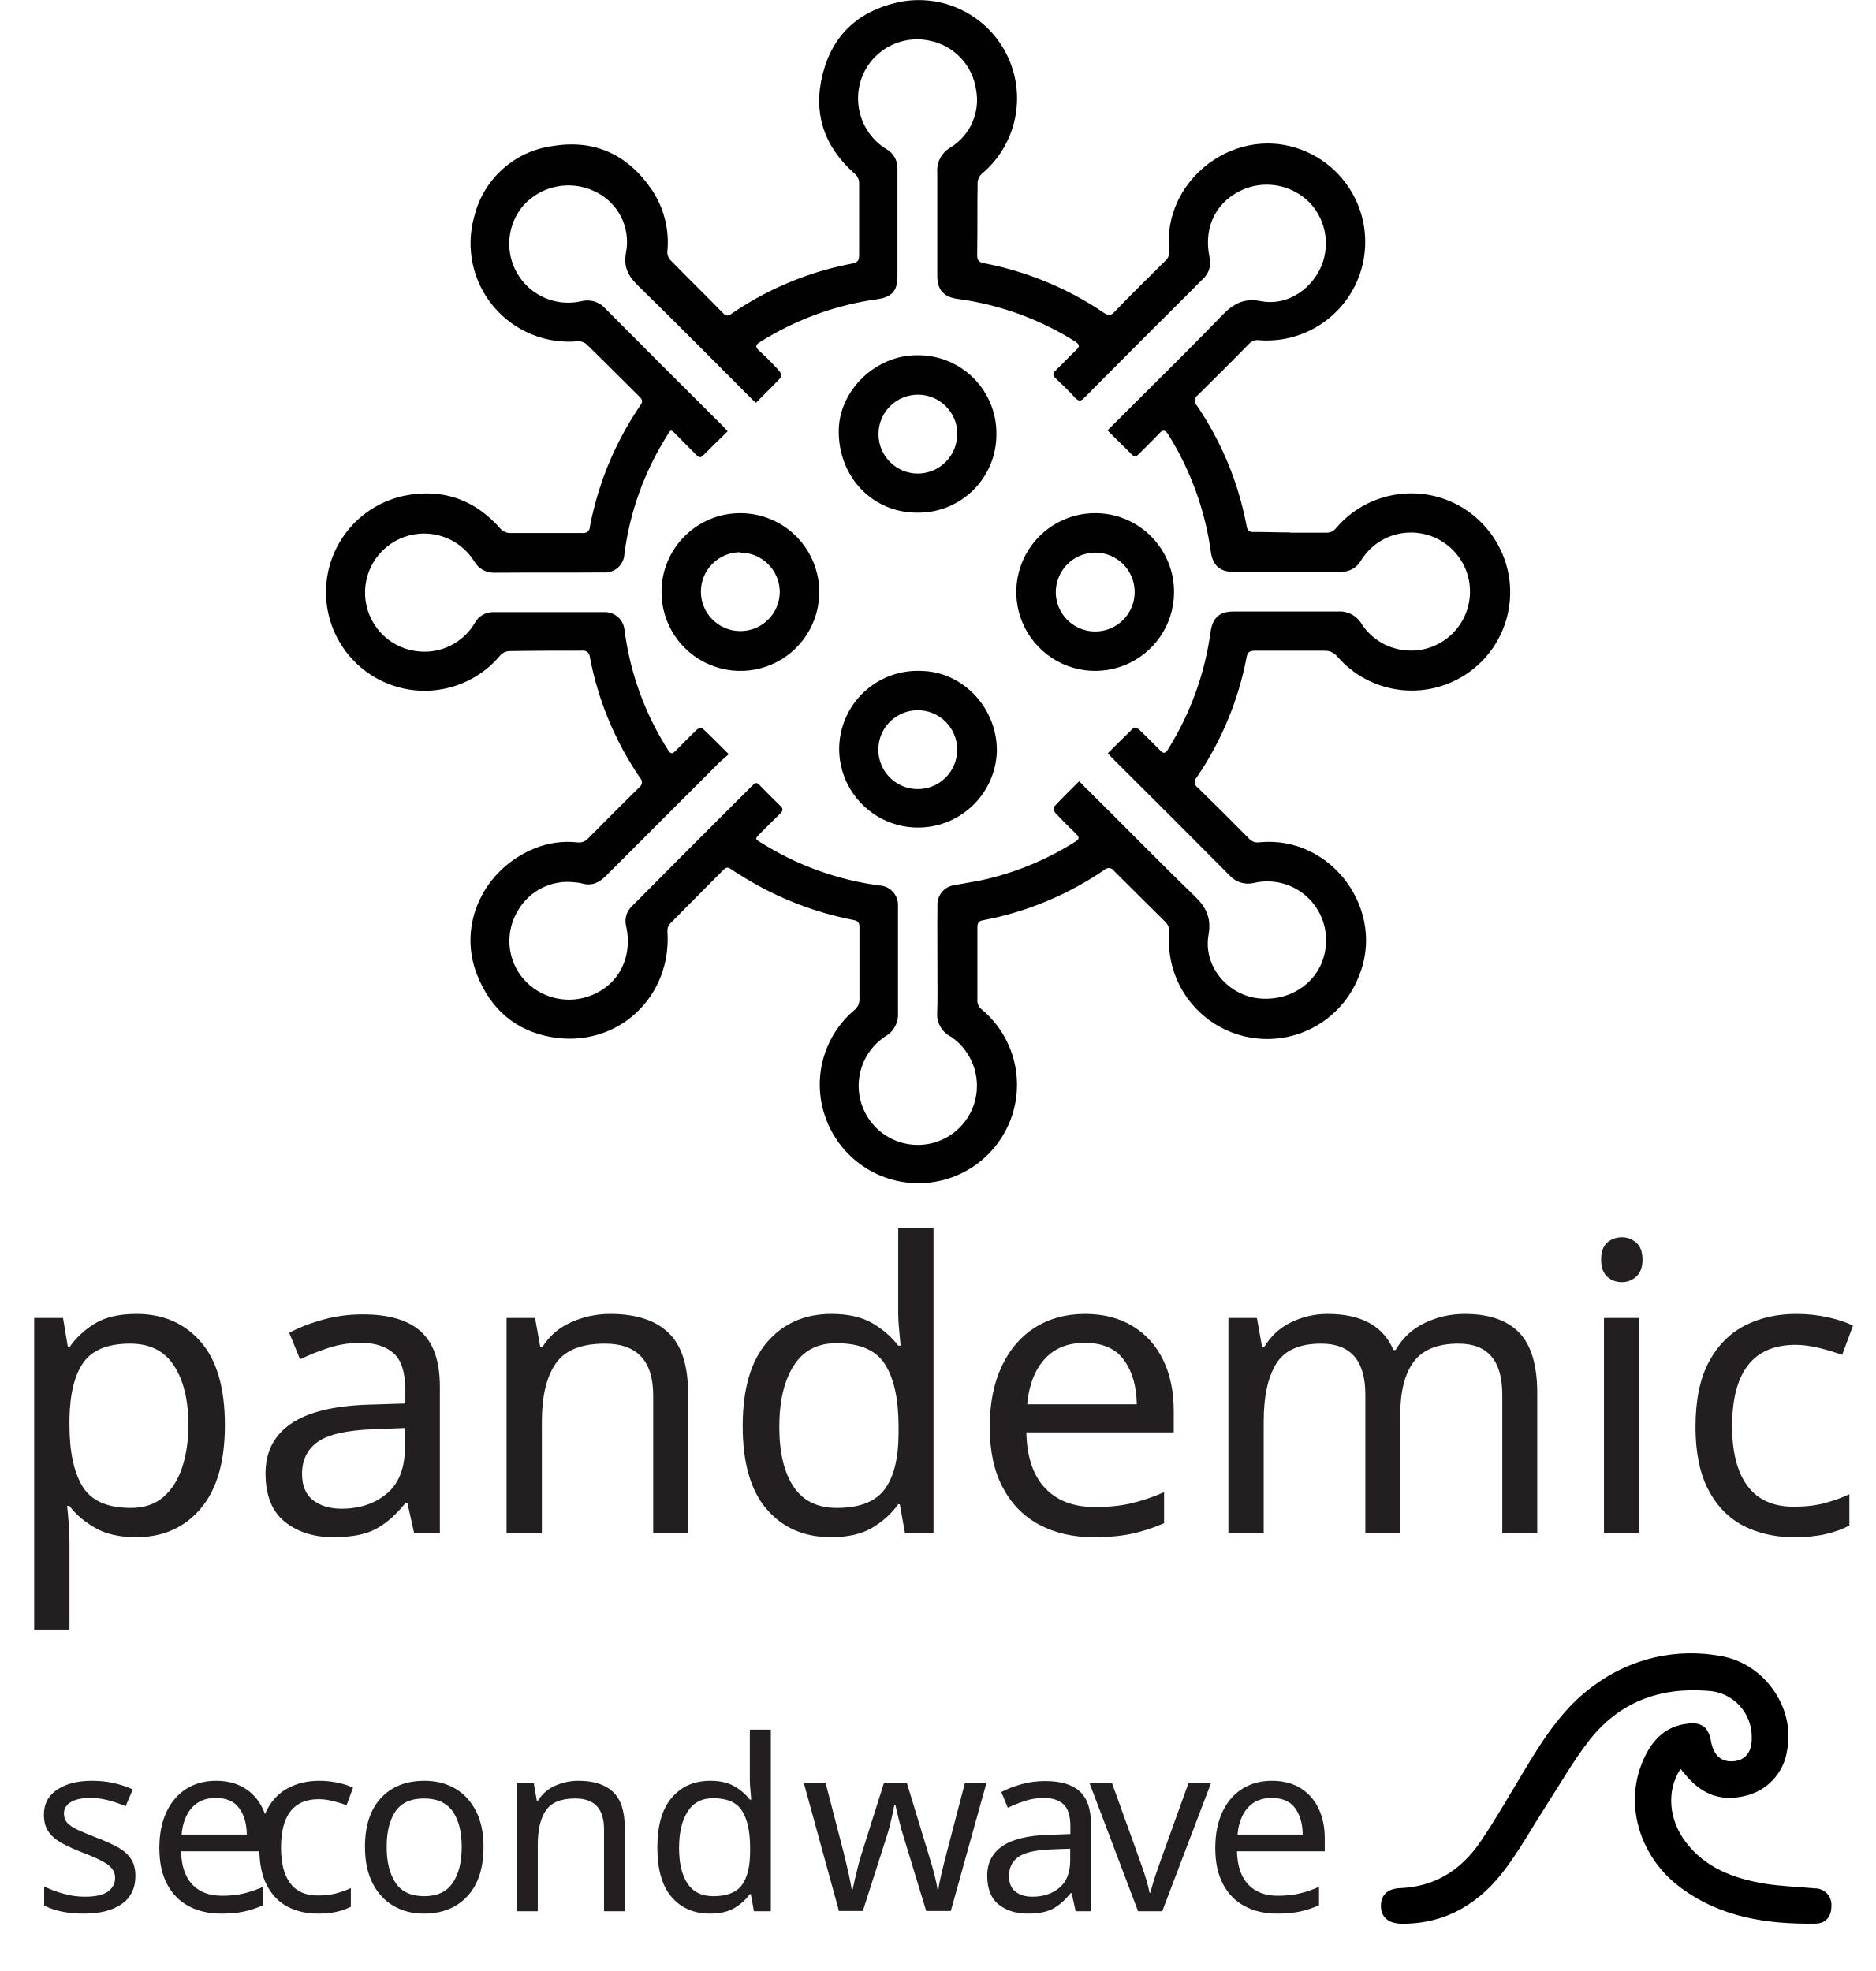
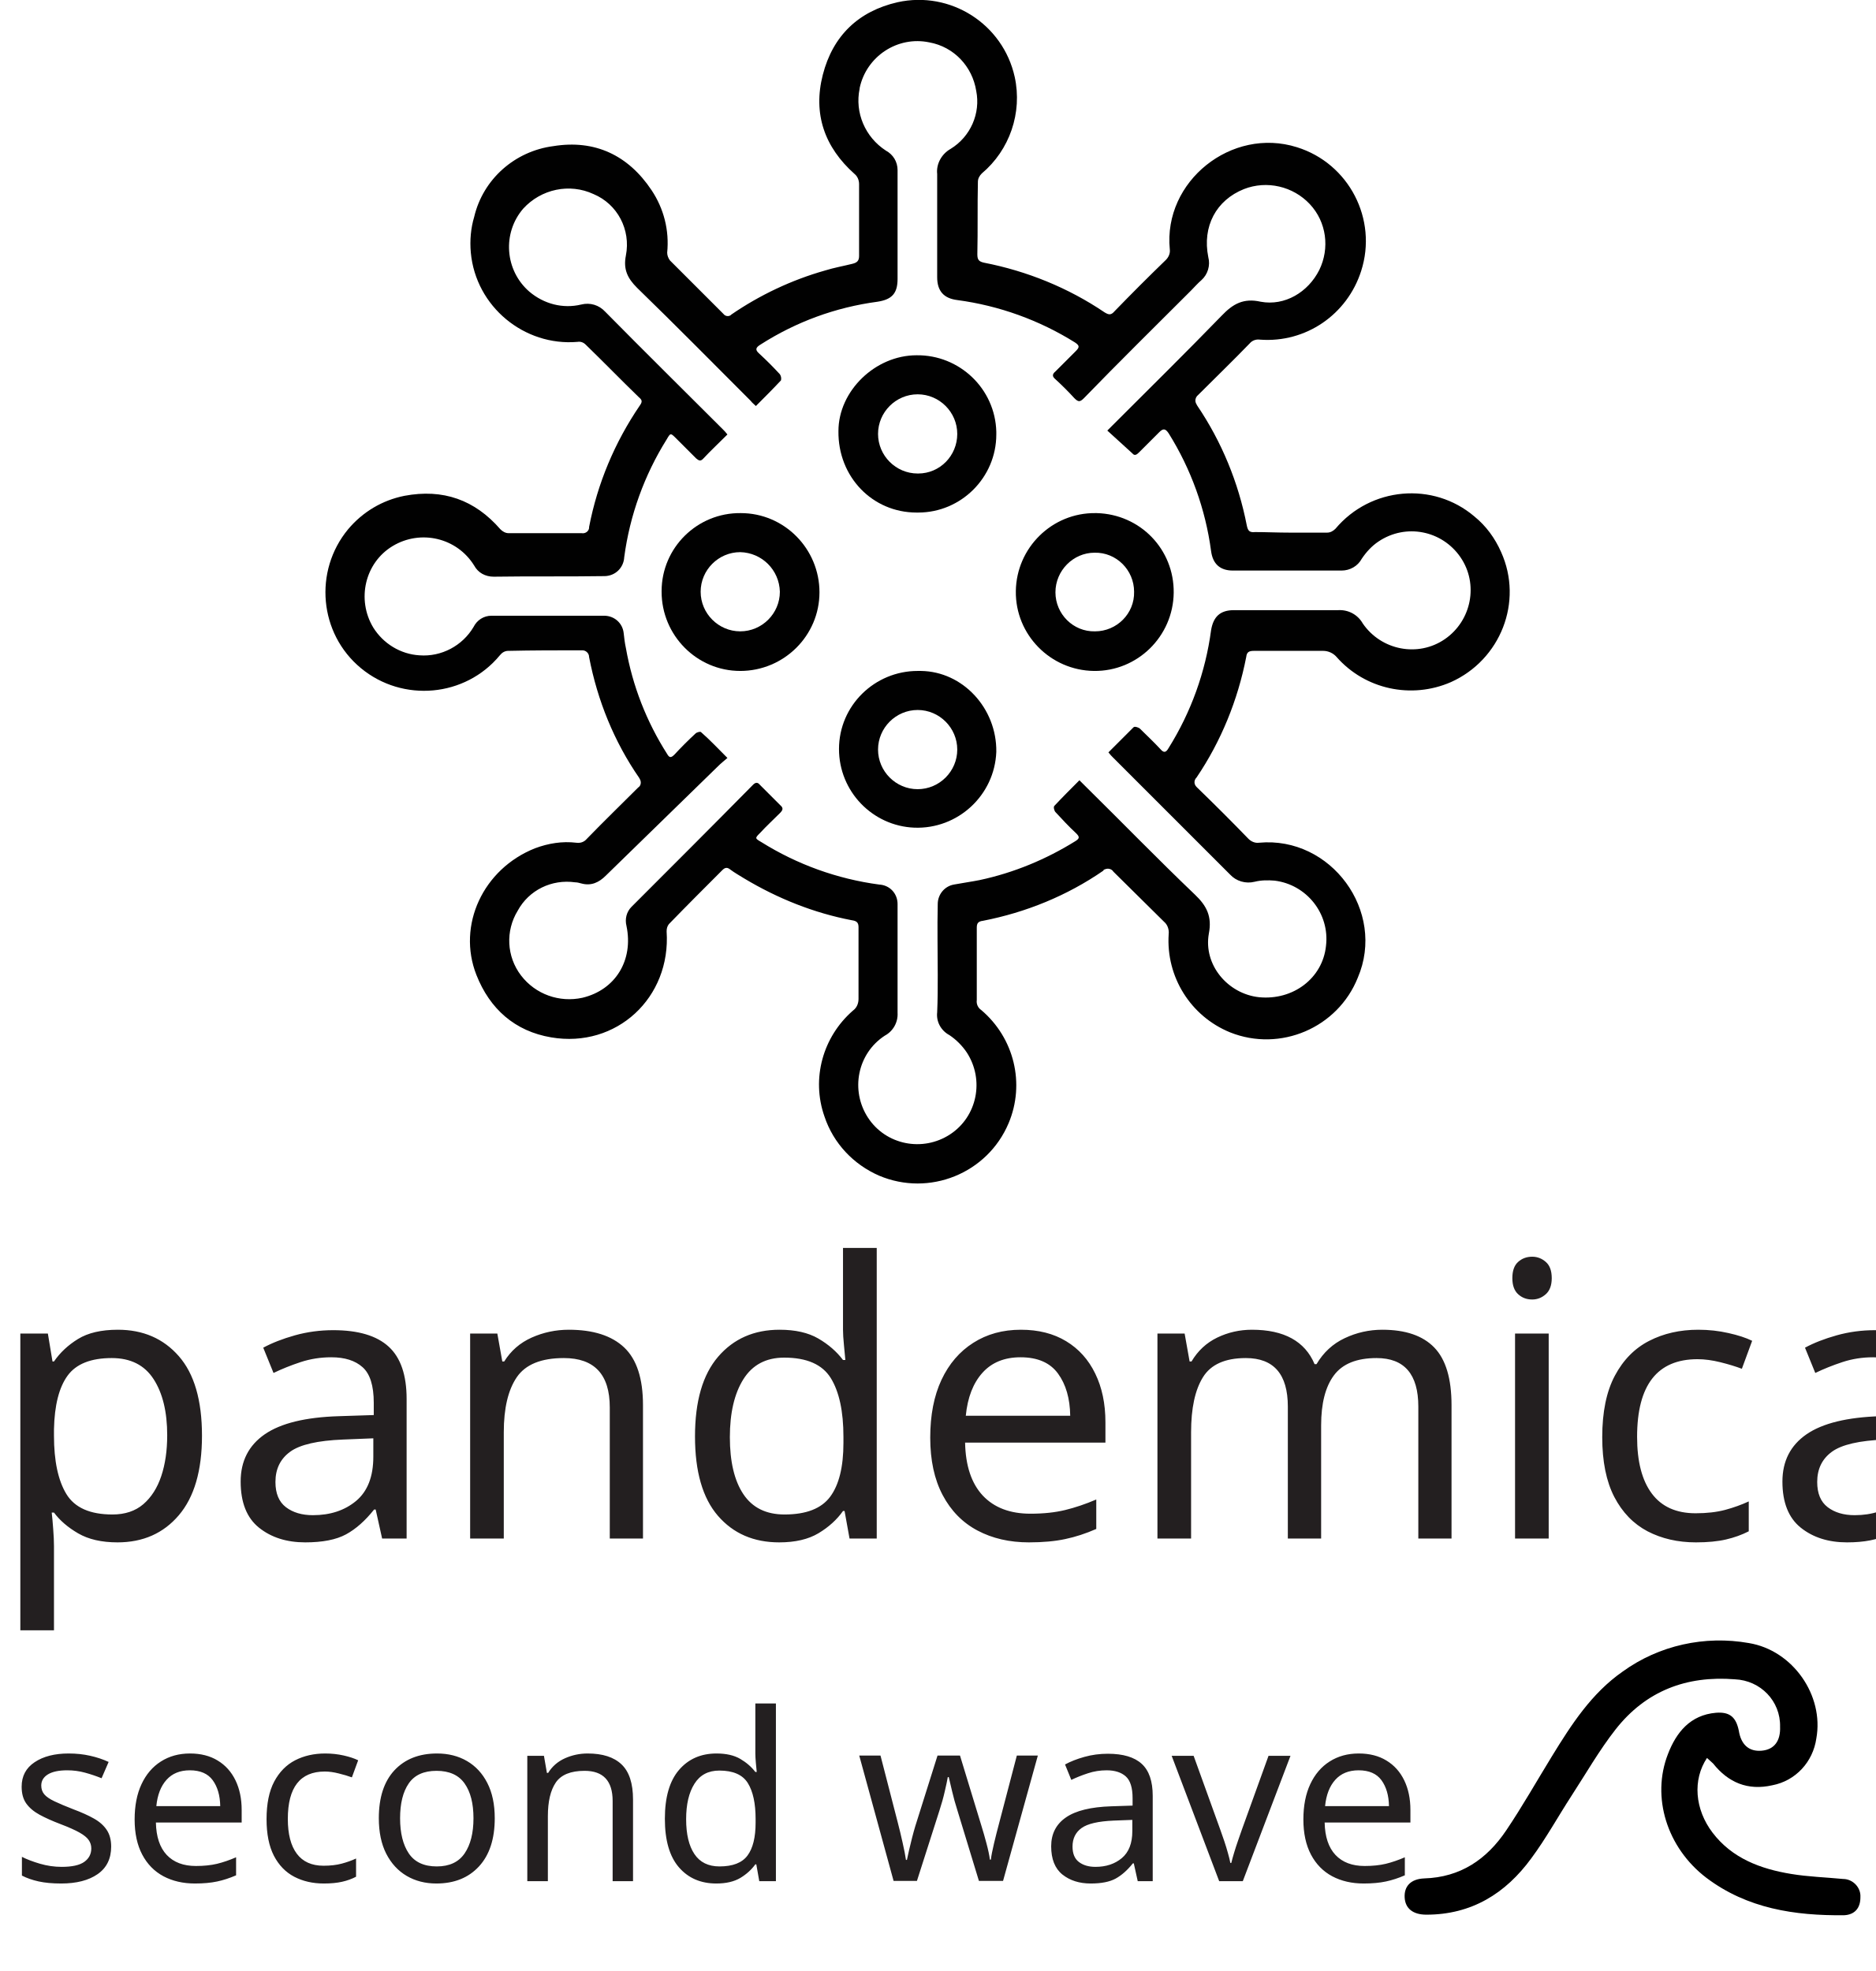
- <svg xmlns="http://www.w3.org/2000/svg" viewBox="0 0 336.16 353.36">
-   <defs>
-     <style>.cls-1{fill:#010101;}.cls-2{font-size:72px;}.cls-2,.cls-3{fill:#231f20;font-family:MyriadPro-Regular, Myriad Pro;}.cls-3{font-size:42.85px;}.cls-4{letter-spacing:-0.01em;}.cls-5{letter-spacing:0em;}.cls-6{letter-spacing:-0.01em;}.cls-7{letter-spacing:-0.01em;}.cls-8{letter-spacing:0em;}</style>
-   </defs>
-   <g id="Layer_2" data-name="Layer 2">
-     <g id="Layer_1-2" data-name="Layer 1">
-       <g id="Layer_2-2" data-name="Layer 2">
-         <g id="Layer_1-2-2" data-name="Layer 1-2">
-           <path class="cls-1" d="M231.22,95.5c2.25,0,4.45,0,6.69,0a2.09,2.09,0,0,0,1.5-.74,17.7,17.7,0,0,1,24.94-2.16,18.06,18.06,0,0,1,4.82,6.4,17.64,17.64,0,0,1-29.43,18.74,2.89,2.89,0,0,0-2.41-1.08c-4.16,0-8.31,0-12.43,0-.87,0-1.29.25-1.45,1.13a57.32,57.32,0,0,1-8.94,21.57,1.2,1.2,0,0,0,.21,1.87q4.6,4.49,9.14,9.1a2.06,2.06,0,0,0,1.92.67c12.92-1.25,22.82,12.3,17.7,24.23a17.62,17.62,0,0,1-33.92-7.85,2.45,2.45,0,0,0-.79-2.21c-3-3-6.07-6-9.06-9a1.14,1.14,0,0,0-1.79-.2,57.54,57.54,0,0,1-21.65,9c-.75.12-1.08.41-1.08,1.24,0,4.33,0,8.69,0,13A2,2,0,0,0,176,181a17.59,17.59,0,0,1,4.9,20.33,17.67,17.67,0,0,1-33-1.17,17.48,17.48,0,0,1,5.15-19,2.49,2.49,0,0,0,1-2.12c0-4.28,0-8.61,0-12.89,0-.95-.5-1.12-1.21-1.24a58.67,58.67,0,0,1-19.28-7.49c-.83-.5-1.67-1-2.5-1.58-.54-.37-.87-.41-1.37.09-3.2,3.24-6.44,6.44-9.64,9.72a1.88,1.88,0,0,0-.42,1.29c.83,11.85-9,21-20.74,19-6.49-1.12-11-5.07-13.39-11.22-3.53-8.94,1.17-19,10.52-22.7a15.74,15.74,0,0,1,7.44-1,2.17,2.17,0,0,0,1.91-.66q4.56-4.62,9.19-9.19a1.1,1.1,0,0,0,.17-1.7,57.33,57.33,0,0,1-9-21.66,1.21,1.21,0,0,0-1.42-1.16c-4.36,0-8.72,0-13.13.08a2.26,2.26,0,0,0-1.5.75A17.67,17.67,0,1,1,72.6,88.85c6.86-1.33,12.55.74,17.16,6a2.4,2.4,0,0,0,1.5.71c4.37,0,8.73,0,13.14,0a1.13,1.13,0,0,0,1.33-1.12,57.73,57.73,0,0,1,9.06-21.79c.46-.66.37-1-.17-1.53-3.16-3.12-6.27-6.28-9.48-9.4a2.21,2.21,0,0,0-1.49-.54A17.64,17.64,0,0,1,85,38.84,16.76,16.76,0,0,1,99.2,26.16c7.44-1.2,13.39,1.62,17.63,7.86a16.92,16.92,0,0,1,2.78,11.18,2.07,2.07,0,0,0,.5,1.37c3.16,3.24,6.4,6.4,9.56,9.64a.91.91,0,0,0,1.37.09,57.3,57.3,0,0,1,16.8-7.9c1.62-.46,3.28-.83,4.94-1.16.83-.17,1.21-.46,1.21-1.42,0-4.28,0-8.6,0-12.88a2.19,2.19,0,0,0-.83-1.83c-5.45-4.82-7.48-10.81-5.7-17.84S153.9,2,160.89.43a17.62,17.62,0,0,1,15.05,30.76,2.31,2.31,0,0,0-.71,1.5c-.08,4.32,0,8.68-.08,13,0,.95.29,1.33,1.2,1.49a57.76,57.76,0,0,1,21.57,8.94c.75.5,1.17.5,1.79-.16,3-3.12,6.11-6.16,9.19-9.23a2.09,2.09,0,0,0,.66-1.92c-1.16-12.17,11.1-22,22.78-18.29A17.67,17.67,0,0,1,225.78,61a2.09,2.09,0,0,0-1.92.66c-3,3.08-6.11,6.15-9.18,9.19a1.2,1.2,0,0,0-.17,1.83,57,57,0,0,1,8.9,21.45c.16,1,.49,1.33,1.53,1.24,2,0,4.16.09,6.28.09ZM198.51,77.16c.41-.41.66-.7,1-1,6.53-6.53,13.14-13,19.54-19.62,2-2.08,3.91-3.16,7-2.54,4.33.83,8.53-1.74,10.52-5.69a10.65,10.65,0,0,0-1.66-11.81,10.8,10.8,0,0,0-11.77-2.66c-5,2-7.48,6.69-6.36,12.18a4,4,0,0,1-1.24,4.07c-.67.63-1.29,1.29-1.91,1.92q-9.67,9.6-19.25,19.28c-.67.67-1,.71-1.7,0-1.09-1.2-2.25-2.32-3.45-3.45-.59-.54-.55-.91,0-1.45,1.24-1.17,2.36-2.41,3.61-3.58.71-.66.75-1-.12-1.58a52.55,52.55,0,0,0-21.08-7.64C169.2,53.26,168,52,168,49.48c0-6.19,0-12.39,0-18.54a4.71,4.71,0,0,1,2.36-4.49A10,10,0,0,0,174.94,16a10.47,10.47,0,0,0-8.4-8.73A10.59,10.59,0,0,0,154,15.56a10.7,10.7,0,0,0,4.74,11.1,3.87,3.87,0,0,1,2.12,3.45c0,6.48,0,13,0,19.45,0,2.58-1,3.7-3.58,4.08a53,53,0,0,0-21,7.65c-.83.49-1,.87-.21,1.58a49.14,49.14,0,0,1,3.66,3.7,1.39,1.39,0,0,1,.25,1.08c-1.41,1.53-2.95,3-4.49,4.57-.37-.38-.67-.58-.92-.87-6.77-6.78-13.5-13.6-20.36-20.29-1.71-1.7-2.46-3.33-2-5.78a10,10,0,0,0-5.78-11.05A10.87,10.87,0,0,0,93.84,36.8,10.57,10.57,0,0,0,104.23,54a4.27,4.27,0,0,1,4.28,1.33q10.55,10.61,21.12,21.12c.25.25.46.54.79.87-1.54,1.5-3,2.95-4.41,4.36-.5.5-.83.25-1.2-.12-1.21-1.21-2.41-2.41-3.58-3.62-1-1-1-1-1.7.21a52.56,52.56,0,0,0-7.61,21.12,3.47,3.47,0,0,1-3.78,3.36c-6.53.05-13,0-19.58.05a4,4,0,0,1-3.53-2,10.59,10.59,0,1,0-9.69,16.13,10.44,10.44,0,0,0,9.73-5.07,3.73,3.73,0,0,1,3.2-2h20.16a3.51,3.51,0,0,1,3.49,3.08c.12.87.25,1.78.42,2.7a52.31,52.31,0,0,0,7.44,19c.45.7.74.66,1.29.12,1.24-1.29,2.53-2.58,3.82-3.82.21-.21.87-.38,1-.25,1.58,1.45,3.07,3,4.74,4.65-.67.59-1.21,1-1.67,1.46L108.64,157c-1.25,1.24-2.58,1.91-4.37,1.37a4.82,4.82,0,0,0-1.12-.17,10.27,10.27,0,0,0-10.35,5.11,10.45,10.45,0,0,0,.58,11.64,10.8,10.8,0,0,0,11,4c5.91-1.41,9.19-6.73,7.86-12.88a3.64,3.64,0,0,1,.87-3.45q10.92-11,21.83-21.87c.45-.45.75-.5,1.2,0q1.88,1.93,3.74,3.74c.59.54.42.92-.08,1.42-1.2,1.16-2.37,2.32-3.53,3.49-1,1-1,1,.25,1.74a53,53,0,0,0,21.11,7.61,3.5,3.5,0,0,1,3.33,3.49c0,6.49,0,13,0,19.46a4.47,4.47,0,0,1-2.29,4.11,10.6,10.6,0,1,0,14.68,3,10,10,0,0,0-3.12-3.08,4.4,4.4,0,0,1-2.25-4.11c.09-2.25.05-4.45.05-6.7,0-4.24-.05-8.44,0-12.68a3.49,3.49,0,0,1,2.91-3.53c1.57-.29,3.11-.54,4.65-.83a52.27,52.27,0,0,0,17.17-7c.75-.46.71-.79.12-1.38-1.29-1.24-2.53-2.49-3.74-3.78-.21-.25-.37-.91-.21-1.08,1.42-1.54,2.91-3,4.49-4.57.42.41.71.66,1,1,6.57,6.48,13,13.09,19.66,19.53,2.08,2,3.08,3.91,2.54,7-1,5.57,3.41,10.8,9,11.39,6.15.62,11.39-3.41,12-9.23a10.53,10.53,0,0,0-12.85-11.47,4.42,4.42,0,0,1-4.36-1.33q-10.47-10.54-21-21c-.25-.25-.5-.54-.84-.91,1.54-1.54,3-3,4.54-4.49.16-.17.83,0,1.08.25,1.24,1.2,2.49,2.41,3.7,3.66.62.7,1,.66,1.49-.17A53.33,53.33,0,0,0,217,113.2c.38-2.45,1.58-3.57,4.08-3.57,6.23,0,12.43,0,18.66,0a4.6,4.6,0,0,1,4.41,2.37A10.58,10.58,0,1,0,247,97.28a10.89,10.89,0,0,0-3,3.12,4,4,0,0,1-3.57,2.12H221c-2.32,0-3.61-1.16-3.95-3.49a53.61,53.61,0,0,0-7.64-21.12c-.59-.91-1-.91-1.67-.16-1.16,1.24-2.41,2.41-3.57,3.61-.38.38-.75.67-1.25.17Z" />
-           <path class="cls-1" d="M132.79,92A14.14,14.14,0,1,1,118.57,106v0A14.12,14.12,0,0,1,132.79,92ZM132.7,99a7.07,7.07,0,1,0,7.07,7.07v0a7.1,7.1,0,0,0-7.07-7Z" />
-           <path class="cls-1" d="M210.44,106.26A14.14,14.14,0,1,1,196.64,92,14.14,14.14,0,0,1,210.44,106.26Zm-21.2-.08a7.07,7.07,0,1,0,7-7.11h0a7.11,7.11,0,0,0-7,7.11Z" />
-           <path class="cls-1" d="M150.41,134.28a14.07,14.07,0,0,1,14.76-14c7.48.13,13.63,6.74,13.51,14.47a14.14,14.14,0,0,1-28.27-.46Zm21.16.12a7.07,7.07,0,1,0-7.07,7.07h0a7.06,7.06,0,0,0,7.07-7.07Z" />
-           <path class="cls-1" d="M178.6,77.91a14,14,0,0,1-14.26,14c-7.94,0-14.05-6.4-14-14.63,0-7.23,6.61-13.63,14-13.59A14,14,0,0,1,178.6,77.91Zm-7-.08a7.07,7.07,0,1,0-7.07,7.07h.05A7.08,7.08,0,0,0,171.57,77.83Z" />
+ <svg xmlns="http://www.w3.org/2000/svg" version="1.1" id="Layer_1" x="0px" y="0px" viewBox="0 0 336.2 353.4" style="enable-background:new 0 0 336.2 353.4;" xml:space="preserve">
+   <style type="text/css">
+ 	.st0{fill:#010101;}
+ 	.st1{fill:#231F20;}
+ 	.st2{font-family:'Avenir-Book';}
+ 	.st3{font-size:68.563px;}
+ 	.st4{font-size:41.928px;}
+ </style>
+   <g id="Layer_2_1_">
+     <g id="Layer_1-2">
+       <g id="Layer_2-2">
+         <g id="Layer_1-2-2">
+           <path class="st0" d="M231.2,95.5c2.2,0,4.4,0,6.7,0c0.6,0,1.1-0.3,1.5-0.7c6.3-7.5,17.5-8.5,24.9-2.2c0,0,0,0,0,0      c2.1,1.7,3.7,3.9,4.8,6.4c4,8.9-0.1,19.3-9,23.3c-7.1,3.1-15.4,1.3-20.5-4.5c-0.6-0.7-1.5-1.1-2.4-1.1c-4.2,0-8.3,0-12.4,0      c-0.9,0-1.3,0.2-1.4,1.1c-1.5,7.7-4.5,15.1-8.9,21.6c-0.5,0.5-0.5,1.2,0,1.7c0.1,0.1,0.1,0.1,0.2,0.2c3.1,3,6.1,6,9.1,9.1      c0.5,0.5,1.2,0.8,1.9,0.7c12.9-1.2,22.8,12.3,17.7,24.2c-3.6,9-13.9,13.4-22.9,9.8c-7.1-2.9-11.5-10-11-17.6      c0.1-0.8-0.2-1.7-0.8-2.2c-3-3-6.1-6-9.1-9c-0.3-0.5-1-0.7-1.6-0.4c-0.1,0-0.2,0.1-0.2,0.2c-6.5,4.5-13.9,7.5-21.6,9      c-0.8,0.1-1.1,0.4-1.1,1.2c0,4.3,0,8.7,0,13c-0.1,0.7,0.2,1.4,0.8,1.8c5.9,5,7.9,13.2,4.9,20.3c-3.8,9-14.2,13.2-23.2,9.4      c-4.6-2-8.2-5.8-9.8-10.6c-2.4-6.8-0.3-14.3,5.1-19c0.7-0.5,1-1.3,1-2.1c0-4.3,0-8.6,0-12.9c0-0.9-0.5-1.1-1.2-1.2      c-6.8-1.3-13.3-3.9-19.3-7.5c-0.8-0.5-1.7-1-2.5-1.6c-0.5-0.4-0.9-0.4-1.4,0.1c-3.2,3.2-6.4,6.4-9.6,9.7      c-0.3,0.4-0.4,0.8-0.4,1.3c0.8,11.9-9,21-20.7,19c-6.5-1.1-11-5.1-13.4-11.2c-3.5-8.9,1.2-19,10.5-22.7c2.4-0.9,4.9-1.3,7.4-1      c0.7,0.1,1.4-0.1,1.9-0.7c3-3.1,6.1-6.1,9.2-9.2c0.5-0.3,0.6-1,0.3-1.5c0-0.1-0.1-0.1-0.1-0.2c-4.5-6.5-7.5-13.9-9-21.7      c0-0.7-0.6-1.2-1.2-1.2c-0.1,0-0.1,0-0.2,0c-4.4,0-8.7,0-13.1,0.1c-0.6,0-1.1,0.3-1.5,0.8c-6.2,7.5-17.4,8.5-24.9,2.3      c-7.5-6.2-8.5-17.4-2.3-24.9c2.6-3.1,6.1-5.2,10.1-6c6.9-1.3,12.6,0.7,17.2,6c0.4,0.4,0.9,0.7,1.5,0.7c4.4,0,8.7,0,13.1,0      c0.6,0.1,1.2-0.3,1.3-0.9c0-0.1,0-0.1,0-0.2c1.5-7.8,4.6-15.2,9.1-21.8c0.5-0.7,0.4-1-0.2-1.5c-3.2-3.1-6.3-6.3-9.5-9.4      c-0.4-0.4-0.9-0.6-1.5-0.5C94,62.1,85.3,55,84.4,45.3c-0.2-2.2,0-4.4,0.6-6.4c1.6-6.8,7.3-11.8,14.2-12.7      c7.4-1.2,13.4,1.6,17.6,7.9c2.2,3.3,3.2,7.2,2.8,11.2c0,0.5,0.2,1,0.5,1.4c3.2,3.2,6.4,6.4,9.6,9.6c0.3,0.4,0.9,0.5,1.3,0.2      c0,0,0.1-0.1,0.1-0.1c5.1-3.5,10.8-6.2,16.8-7.9c1.6-0.5,3.3-0.8,4.9-1.2c0.8-0.2,1.2-0.5,1.2-1.4c0-4.3,0-8.6,0-12.9      c0-0.7-0.3-1.4-0.8-1.8c-5.4-4.8-7.5-10.8-5.7-17.8S153.9,2,160.9,0.4c9.5-2.1,18.9,3.9,21,13.4c1.4,6.4-0.9,13.1-5.9,17.3      c-0.4,0.4-0.7,0.9-0.7,1.5c-0.1,4.3,0,8.7-0.1,13c0,1,0.3,1.3,1.2,1.5c7.7,1.5,15.1,4.5,21.6,8.9c0.8,0.5,1.2,0.5,1.8-0.2      c3-3.1,6.1-6.2,9.2-9.2c0.5-0.5,0.8-1.2,0.7-1.9c-1.2-12.2,11.1-22,22.8-18.3c9.3,2.9,14.5,12.9,11.5,22.2      c-2.5,7.8-9.9,12.9-18.1,12.3c-0.7-0.1-1.4,0.1-1.9,0.7c-3,3.1-6.1,6.1-9.2,9.2c-0.5,0.4-0.7,1.1-0.3,1.7c0,0.1,0.1,0.1,0.1,0.2      c4.4,6.5,7.4,13.8,8.9,21.5c0.2,1,0.5,1.3,1.5,1.2C226.9,95.4,229.1,95.5,231.2,95.5L231.2,95.5z M198.5,77.2      c0.4-0.4,0.7-0.7,1-1c6.5-6.5,13.1-13,19.5-19.6c2-2.1,3.9-3.2,7-2.5c4.3,0.8,8.5-1.7,10.5-5.7c1.9-3.9,1.3-8.6-1.7-11.8      c-3-3.2-7.7-4.3-11.8-2.7c-5,2-7.5,6.7-6.4,12.2c0.4,1.5-0.1,3.1-1.2,4.1c-0.7,0.6-1.3,1.3-1.9,1.9      c-6.4,6.4-12.9,12.8-19.2,19.3c-0.7,0.7-1,0.7-1.7,0c-1.1-1.2-2.2-2.3-3.4-3.4c-0.6-0.5-0.6-0.9,0-1.4c1.2-1.2,2.4-2.4,3.6-3.6      c0.7-0.7,0.8-1-0.1-1.6c-6.4-4-13.6-6.6-21.1-7.6c-2.4-0.3-3.6-1.6-3.6-4.1c0-6.2,0-12.4,0-18.5c-0.2-1.8,0.8-3.6,2.4-4.5      c3.6-2.2,5.4-6.4,4.6-10.4c-0.7-4.4-4-7.9-8.4-8.7c-5.7-1.2-11.3,2.5-12.5,8.2c0,0,0,0.1,0,0.1c-0.9,4.3,1,8.7,4.7,11.1      c1.3,0.7,2.1,2,2.1,3.5c0,6.5,0,13,0,19.5c0,2.6-1,3.7-3.6,4.1c-7.5,1-14.6,3.6-21,7.7c-0.8,0.5-1,0.9-0.2,1.6      c1.3,1.2,2.5,2.4,3.7,3.7c0.2,0.3,0.3,0.7,0.2,1.1c-1.4,1.5-2.9,3-4.5,4.6c-0.4-0.4-0.7-0.6-0.9-0.9      c-6.8-6.8-13.5-13.6-20.4-20.3c-1.7-1.7-2.5-3.3-2-5.8c0.9-4.6-1.5-9.2-5.8-11c-4.3-2-9.4-0.9-12.6,2.6      c-3.8,4.4-3.3,11.1,1.1,14.9c2.6,2.2,6,3.1,9.3,2.3c1.6-0.4,3.2,0.1,4.3,1.3c7,7.1,14.1,14.1,21.1,21.1c0.2,0.2,0.5,0.5,0.8,0.9      c-1.5,1.5-3,2.9-4.4,4.4c-0.5,0.5-0.8,0.2-1.2-0.1c-1.2-1.2-2.4-2.4-3.6-3.6c-1-1-1-1-1.7,0.2c-4,6.4-6.6,13.6-7.6,21.1      c-0.1,1.9-1.6,3.4-3.6,3.4c-0.1,0-0.1,0-0.2,0c-6.5,0.1-13,0-19.6,0.1c-1.5,0-2.8-0.7-3.5-2c-3.1-5-9.6-6.5-14.6-3.5      s-6.5,9.6-3.5,14.6c1.8,2.9,4.9,4.8,8.3,5c3.9,0.3,7.7-1.7,9.7-5.1c0.6-1.2,1.8-2,3.2-2h20.2c1.8,0,3.3,1.3,3.5,3.1      c0.1,0.9,0.2,1.8,0.4,2.7c1.2,6.8,3.7,13.2,7.4,19c0.4,0.7,0.7,0.7,1.3,0.1c1.2-1.3,2.5-2.6,3.8-3.8c0.2-0.2,0.9-0.4,1-0.2      c1.6,1.4,3.1,3,4.7,4.6c-0.7,0.6-1.2,1-1.7,1.5L108.6,157c-1.2,1.2-2.6,1.9-4.4,1.4c-0.4-0.1-0.7-0.2-1.1-0.2      c-4.2-0.6-8.3,1.4-10.3,5.1c-2.2,3.6-2,8.2,0.6,11.6c2.6,3.4,6.9,4.9,11,4c5.9-1.4,9.2-6.7,7.9-12.9c-0.3-1.2,0-2.5,0.9-3.4      c7.3-7.3,14.6-14.6,21.8-21.9c0.4-0.4,0.8-0.5,1.2,0c1.3,1.3,2.5,2.5,3.7,3.7c0.6,0.5,0.4,0.9-0.1,1.4c-1.2,1.2-2.4,2.3-3.5,3.5      c-1,1-1,1,0.2,1.7c6.4,4,13.6,6.6,21.1,7.6c1.9,0.1,3.3,1.6,3.3,3.5c0,6.5,0,13,0,19.5c0.1,1.7-0.8,3.3-2.3,4.1      c-4.9,3.2-6.2,9.8-3,14.7s9.8,6.2,14.7,3c4.9-3.2,6.2-9.8,3-14.7c0,0,0,0,0,0c-0.8-1.2-1.9-2.3-3.1-3.1      c-1.5-0.8-2.4-2.4-2.2-4.1c0.1-2.2,0.1-4.4,0.1-6.7c0-4.2-0.1-8.4,0-12.7c0-1.7,1.2-3.2,2.9-3.5c1.6-0.3,3.1-0.5,4.6-0.8      c6.1-1.3,11.9-3.7,17.2-7c0.8-0.5,0.7-0.8,0.1-1.4c-1.3-1.2-2.5-2.5-3.7-3.8c-0.2-0.2-0.4-0.9-0.2-1.1c1.4-1.5,2.9-3,4.5-4.6      c0.4,0.4,0.7,0.7,1,1c6.6,6.5,13,13.1,19.7,19.5c2.1,2,3.1,3.9,2.5,7c-1,5.6,3.4,10.8,9,11.4c6.1,0.6,11.4-3.4,12-9.2      c0.7-5.8-3.5-11-9.2-11.7c-1.2-0.1-2.4-0.1-3.6,0.2c-1.6,0.4-3.3-0.1-4.4-1.3c-7-7-14-14-21-21c-0.2-0.2-0.5-0.5-0.8-0.9      c1.5-1.5,3-3,4.5-4.5c0.2-0.2,0.8,0,1.1,0.2c1.2,1.2,2.5,2.4,3.7,3.7c0.6,0.7,1,0.7,1.5-0.2c4-6.4,6.6-13.6,7.6-21.1      c0.4-2.4,1.6-3.6,4.1-3.6c6.2,0,12.4,0,18.7,0c1.8-0.1,3.5,0.8,4.4,2.4c3.3,4.8,9.9,6.1,14.7,2.8c4.8-3.3,6.1-9.9,2.8-14.7      c-3.3-4.8-9.8-6.1-14.7-2.8c-1.2,0.8-2.2,1.9-3,3.1c-0.7,1.3-2.1,2.1-3.6,2.1H221c-2.3,0-3.6-1.2-3.9-3.5      c-1-7.5-3.6-14.7-7.6-21.1c-0.6-0.9-1-0.9-1.7-0.2c-1.2,1.2-2.4,2.4-3.6,3.6c-0.4,0.4-0.8,0.7-1.2,0.2L198.5,77.2z" />
+           <path class="st0" d="M132.8,92c7.8,0,14.1,6.4,14.1,14.2c0,7.8-6.4,14.1-14.2,14.1c-7.8,0-14.1-6.4-14.1-14.2c0,0,0,0,0-0.1l0,0      C118.6,98.2,125,91.9,132.8,92z M132.7,99c-3.9,0-7.1,3.2-7.1,7.1c0,3.9,3.2,7.1,7.1,7.1c3.9,0,7.1-3.2,7.1-7.1l0,0      C139.7,102.2,136.6,99.1,132.7,99L132.7,99z" />
+           <path class="st0" d="M210.4,106.3c-0.1,7.8-6.5,14.1-14.3,14s-14.1-6.5-14-14.3s6.5-14.1,14.3-14c0.1,0,0.1,0,0.2,0      C204.4,92.2,210.5,98.5,210.4,106.3z M189.2,106.2c0,3.9,3.2,7.1,7.1,7c3.9,0,7.1-3.2,7-7.1c0-3.9-3.2-7.1-7.1-7c0,0,0,0,0,0      l0,0C192.4,99.1,189.2,102.3,189.2,106.2z" />
+           <path class="st0" d="M150.4,134.3c0-7.8,6.4-14,14.1-14c0.2,0,0.4,0,0.6,0c7.5,0.1,13.6,6.7,13.5,14.5      c-0.3,7.8-6.9,13.9-14.7,13.6C156.4,148.1,150.4,141.9,150.4,134.3L150.4,134.3z M171.6,134.4c0-3.9-3.2-7.1-7.1-7.1      c-3.9,0-7.1,3.2-7.1,7.1s3.2,7.1,7.1,7.1l0,0C168.4,141.5,171.6,138.3,171.6,134.4C171.6,134.4,171.6,134.4,171.6,134.4z" />
+           <path class="st0" d="M178.6,77.9c0,7.7-6.3,14-14,14c-0.1,0-0.2,0-0.3,0c-7.9,0-14.1-6.4-14-14.6c0-7.2,6.6-13.6,14-13.6      c7.7-0.1,14.1,6,14.3,13.7C178.6,77.6,178.6,77.7,178.6,77.9z M171.6,77.8c0-3.9-3.2-7.1-7.1-7.1c-3.9,0-7.1,3.2-7.1,7.1      c0,3.9,3.2,7.1,7.1,7.1h0.1C168.5,84.9,171.6,81.7,171.6,77.8L171.6,77.8z" />
        </g>
-         <text class="cls-2" transform="translate(0 274.87)">pandemica</text>
-         <text class="cls-3" transform="translate(5.68 342.65)">se<tspan class="cls-4" x="38.44" y="0">c</tspan>
-           <tspan x="57.38" y="0">ond </tspan>
-           <tspan class="cls-5" x="137.93" y="0">w</tspan>
-           <tspan class="cls-6" x="169.3" y="0">a</tspan>
-           <tspan class="cls-7" x="189.61" y="0">v</tspan>
-           <tspan class="cls-8" x="209.79" y="0">e</tspan>
-         </text>
-         <path d="M301.22,317.13c-2.55,3.87-2.16,9.1,1,13.2,3.5,4.56,8.51,6.42,13.9,7.34,3,.51,6.09.58,9.14.87a2.94,2.94,0,0,1,3,3.22c0,1.83-1,3.08-2.84,3.11-8.74.13-17.15-1.14-24.37-6.6-7-5.29-9.8-14.31-6.83-21.95,1.51-3.89,3.94-6.9,8.47-7.33,2.44-.23,3.57.77,4,3.2s1.77,3.74,4,3.57,3.35-1.75,3.3-4.26a8.28,8.28,0,0,0-8-8.38c-8.57-.67-15.82,2.09-21.14,8.9-2.88,3.7-5.21,7.82-7.76,11.77-2.38,3.7-4.53,7.57-7.14,11.1-4.57,6.19-10.59,10-18.58,10-2.4,0-3.79-1.09-3.85-3.08s1.12-3.22,3.42-3.31c6.37-.23,11.08-3.36,14.51-8.45,2.87-4.26,5.42-8.75,8.08-13.16,3.41-5.65,7-11.14,12.56-15a29.11,29.11,0,0,1,22.33-5c7.84,1.32,13.37,9.27,11.92,16.84a9.81,9.81,0,0,1-7.78,8.29c-4.31,1-7.75-.51-10.47-3.87Z" />
+         <text transform="matrix(1 0 0 1 -2.1827 275.8595)" class="st1 st2 st3">pandemica</text>
+         <path d="M306,315.2c-2.6,3.9-2.2,9.2,1,13.4c3.5,4.6,8.6,6.5,14.1,7.4c3,0.5,6.2,0.6,9.3,0.9c1.6,0,3,1.3,3.1,2.9     c0,0.1,0,0.2,0,0.4c0,1.9-1,3.1-2.9,3.2c-8.9,0.1-17.4-1.2-24.7-6.7c-7.1-5.4-9.9-14.5-6.9-22.2c1.5-3.9,4-7,8.6-7.4     c2.5-0.2,3.6,0.8,4.1,3.2c0.4,2.5,1.8,3.8,4.1,3.6c2.3-0.2,3.4-1.8,3.3-4.3c0.1-4.6-3.5-8.3-8.1-8.5c-8.7-0.7-16,2.1-21.4,9     c-2.9,3.7-5.3,7.9-7.9,11.9c-2.4,3.7-4.6,7.7-7.2,11.2c-4.6,6.3-10.7,10.1-18.8,10.1c-2.4,0-3.8-1.1-3.9-3.1     c-0.1-2,1.1-3.3,3.5-3.4c6.5-0.2,11.2-3.4,14.7-8.6c2.9-4.3,5.5-8.9,8.2-13.3c3.5-5.7,7.1-11.3,12.7-15.2     c6.5-4.7,14.7-6.5,22.6-5.1c7.9,1.3,13.5,9.4,12.1,17.1c-0.6,4.2-3.7,7.6-7.9,8.4c-4.4,1-7.9-0.5-10.6-3.9L306,315.2z" />
+         <text transform="matrix(1 0 0 1 1.7402 337.2905)" class="st1 st2 st4">second wave</text>
      </g>
    </g>
  </g>
</svg>
